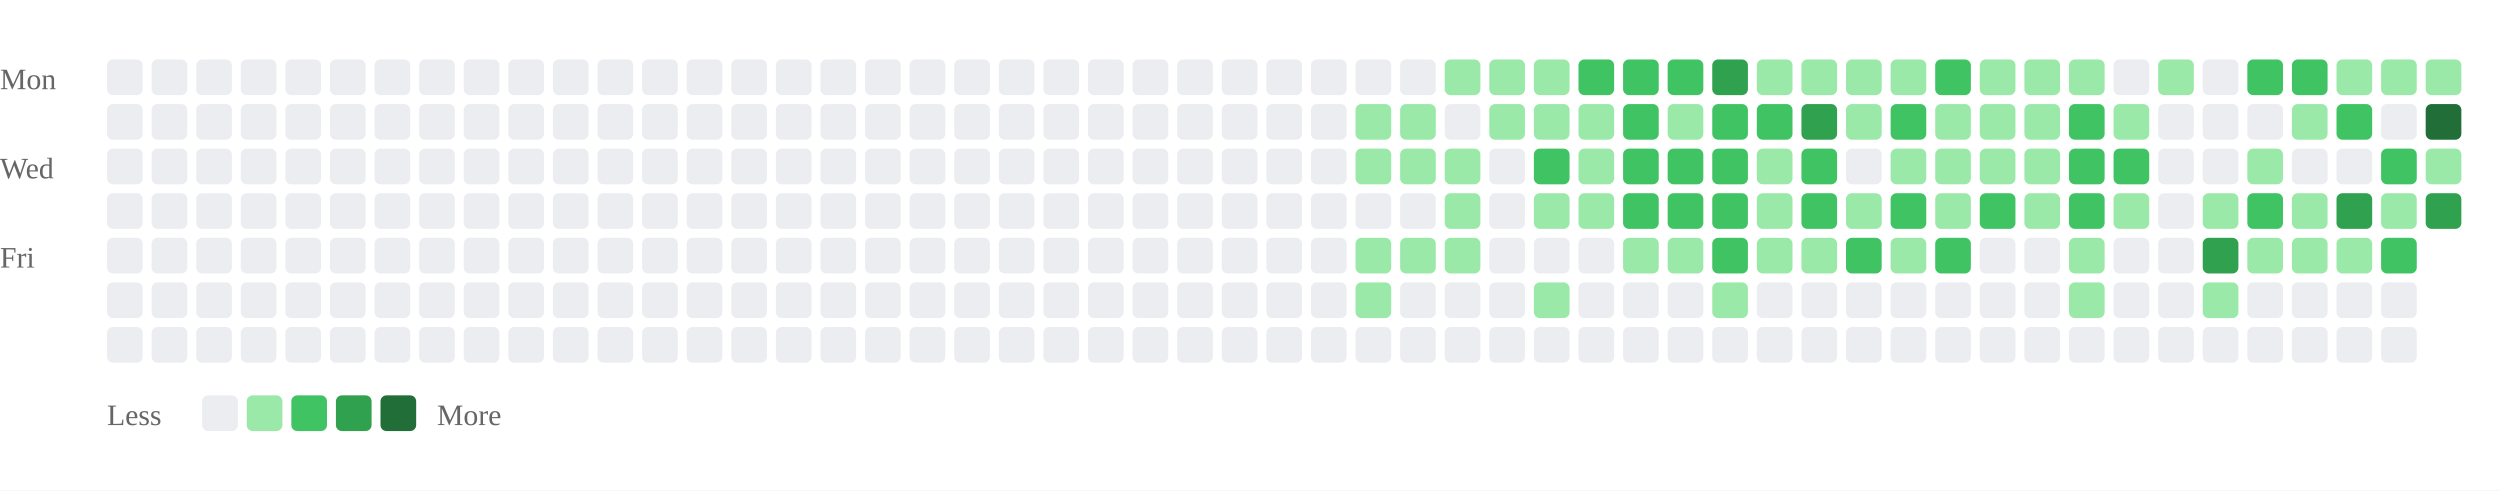
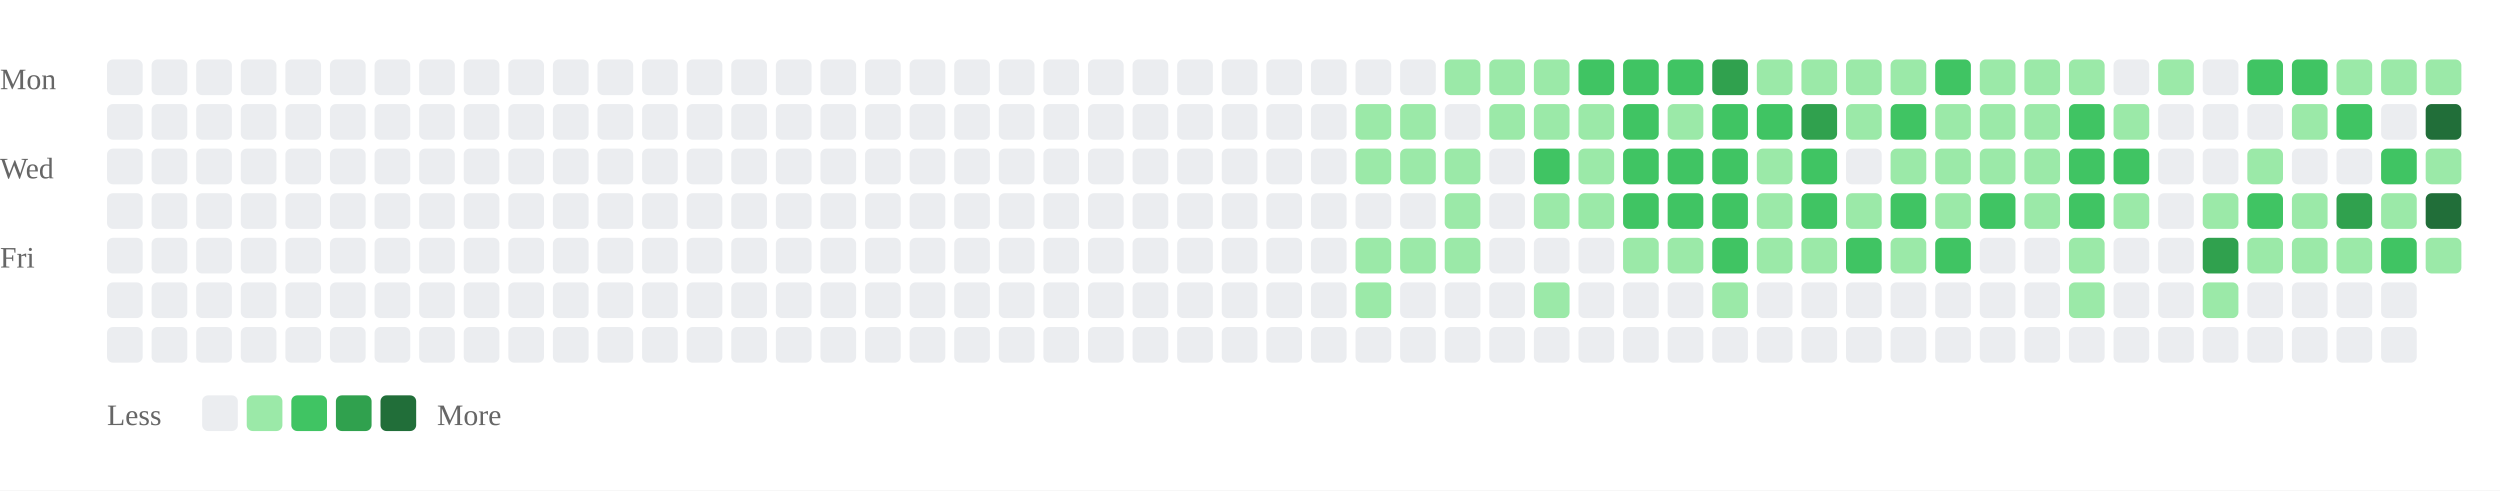
<svg xmlns="http://www.w3.org/2000/svg" width="841" height="165" role="img" aria-label="GitLab contribution heatmap for jianjiale">
  <rect width="100%" height="100%" fill="#ffffff" />
  <text x="0" y="30" font-size="10" fill="#666">Mon</text>
  <text x="0" y="45" font-size="10" fill="#666" />
  <text x="0" y="60" font-size="10" fill="#666">Wed</text>
  <text x="0" y="75" font-size="10" fill="#666" />
  <text x="0" y="90" font-size="10" fill="#666">Fri</text>
  <text x="0" y="105" font-size="10" fill="#666" />
  <text x="0" y="120" font-size="10" fill="#666" />
  <rect x="36" y="20" width="12" height="12" rx="2" fill="#ebedf0" data-date="2025-11-10" data-count="0" />
  <rect x="36" y="35" width="12" height="12" rx="2" fill="#ebedf0" data-date="2025-11-11" data-count="0" />
  <rect x="36" y="50" width="12" height="12" rx="2" fill="#ebedf0" data-date="2025-11-12" data-count="0" />
  <rect x="36" y="65" width="12" height="12" rx="2" fill="#ebedf0" data-date="2025-11-13" data-count="0" />
  <rect x="36" y="80" width="12" height="12" rx="2" fill="#ebedf0" data-date="2025-11-14" data-count="0" />
  <rect x="36" y="95" width="12" height="12" rx="2" fill="#ebedf0" data-date="2025-11-15" data-count="0" />
  <rect x="36" y="110" width="12" height="12" rx="2" fill="#ebedf0" data-date="2025-11-16" data-count="0" />
  <rect x="51" y="20" width="12" height="12" rx="2" fill="#ebedf0" data-date="2025-11-17" data-count="0" />
  <rect x="51" y="35" width="12" height="12" rx="2" fill="#ebedf0" data-date="2025-11-18" data-count="0" />
  <rect x="51" y="50" width="12" height="12" rx="2" fill="#ebedf0" data-date="2025-11-19" data-count="0" />
  <rect x="51" y="65" width="12" height="12" rx="2" fill="#ebedf0" data-date="2025-11-20" data-count="0" />
  <rect x="51" y="80" width="12" height="12" rx="2" fill="#ebedf0" data-date="2025-11-21" data-count="0" />
  <rect x="51" y="95" width="12" height="12" rx="2" fill="#ebedf0" data-date="2025-11-22" data-count="0" />
  <rect x="51" y="110" width="12" height="12" rx="2" fill="#ebedf0" data-date="2025-11-23" data-count="0" />
  <rect x="66" y="20" width="12" height="12" rx="2" fill="#ebedf0" data-date="2025-11-24" data-count="0" />
  <rect x="66" y="35" width="12" height="12" rx="2" fill="#ebedf0" data-date="2025-11-25" data-count="0" />
  <rect x="66" y="50" width="12" height="12" rx="2" fill="#ebedf0" data-date="2025-11-26" data-count="0" />
  <rect x="66" y="65" width="12" height="12" rx="2" fill="#ebedf0" data-date="2025-11-27" data-count="0" />
  <rect x="66" y="80" width="12" height="12" rx="2" fill="#ebedf0" data-date="2025-11-28" data-count="0" />
  <rect x="66" y="95" width="12" height="12" rx="2" fill="#ebedf0" data-date="2025-11-29" data-count="0" />
  <rect x="66" y="110" width="12" height="12" rx="2" fill="#ebedf0" data-date="2025-11-30" data-count="0" />
  <rect x="81" y="20" width="12" height="12" rx="2" fill="#ebedf0" data-date="2025-12-01" data-count="0" />
  <rect x="81" y="35" width="12" height="12" rx="2" fill="#ebedf0" data-date="2025-12-02" data-count="0" />
  <rect x="81" y="50" width="12" height="12" rx="2" fill="#ebedf0" data-date="2025-12-03" data-count="0" />
  <rect x="81" y="65" width="12" height="12" rx="2" fill="#ebedf0" data-date="2025-12-04" data-count="0" />
  <rect x="81" y="80" width="12" height="12" rx="2" fill="#ebedf0" data-date="2025-12-05" data-count="0" />
  <rect x="81" y="95" width="12" height="12" rx="2" fill="#ebedf0" data-date="2025-12-06" data-count="0" />
  <rect x="81" y="110" width="12" height="12" rx="2" fill="#ebedf0" data-date="2025-12-07" data-count="0" />
  <rect x="96" y="20" width="12" height="12" rx="2" fill="#ebedf0" data-date="2025-12-08" data-count="0" />
  <rect x="96" y="35" width="12" height="12" rx="2" fill="#ebedf0" data-date="2025-12-09" data-count="0" />
  <rect x="96" y="50" width="12" height="12" rx="2" fill="#ebedf0" data-date="2025-12-10" data-count="0" />
  <rect x="96" y="65" width="12" height="12" rx="2" fill="#ebedf0" data-date="2025-12-11" data-count="0" />
  <rect x="96" y="80" width="12" height="12" rx="2" fill="#ebedf0" data-date="2025-12-12" data-count="0" />
  <rect x="96" y="95" width="12" height="12" rx="2" fill="#ebedf0" data-date="2025-12-13" data-count="0" />
  <rect x="96" y="110" width="12" height="12" rx="2" fill="#ebedf0" data-date="2025-12-14" data-count="0" />
  <rect x="111" y="20" width="12" height="12" rx="2" fill="#ebedf0" data-date="2025-12-15" data-count="0" />
  <rect x="111" y="35" width="12" height="12" rx="2" fill="#ebedf0" data-date="2025-12-16" data-count="0" />
  <rect x="111" y="50" width="12" height="12" rx="2" fill="#ebedf0" data-date="2025-12-17" data-count="0" />
  <rect x="111" y="65" width="12" height="12" rx="2" fill="#ebedf0" data-date="2025-12-18" data-count="0" />
  <rect x="111" y="80" width="12" height="12" rx="2" fill="#ebedf0" data-date="2025-12-19" data-count="0" />
  <rect x="111" y="95" width="12" height="12" rx="2" fill="#ebedf0" data-date="2025-12-20" data-count="0" />
  <rect x="111" y="110" width="12" height="12" rx="2" fill="#ebedf0" data-date="2025-12-21" data-count="0" />
  <rect x="126" y="20" width="12" height="12" rx="2" fill="#ebedf0" data-date="2025-12-22" data-count="0" />
  <rect x="126" y="35" width="12" height="12" rx="2" fill="#ebedf0" data-date="2025-12-23" data-count="0" />
  <rect x="126" y="50" width="12" height="12" rx="2" fill="#ebedf0" data-date="2025-12-24" data-count="0" />
  <rect x="126" y="65" width="12" height="12" rx="2" fill="#ebedf0" data-date="2025-12-25" data-count="0" />
  <rect x="126" y="80" width="12" height="12" rx="2" fill="#ebedf0" data-date="2025-12-26" data-count="0" />
  <rect x="126" y="95" width="12" height="12" rx="2" fill="#ebedf0" data-date="2025-12-27" data-count="0" />
  <rect x="126" y="110" width="12" height="12" rx="2" fill="#ebedf0" data-date="2025-12-28" data-count="0" />
  <rect x="141" y="20" width="12" height="12" rx="2" fill="#ebedf0" data-date="2025-12-29" data-count="0" />
  <rect x="141" y="35" width="12" height="12" rx="2" fill="#ebedf0" data-date="2025-12-30" data-count="0" />
  <rect x="141" y="50" width="12" height="12" rx="2" fill="#ebedf0" data-date="2025-12-31" data-count="0" />
  <rect x="141" y="65" width="12" height="12" rx="2" fill="#ebedf0" data-date="2026-01-01" data-count="0" />
  <rect x="141" y="80" width="12" height="12" rx="2" fill="#ebedf0" data-date="2026-01-02" data-count="0" />
  <rect x="141" y="95" width="12" height="12" rx="2" fill="#ebedf0" data-date="2026-01-03" data-count="0" />
  <rect x="141" y="110" width="12" height="12" rx="2" fill="#ebedf0" data-date="2026-01-04" data-count="0" />
  <rect x="156" y="20" width="12" height="12" rx="2" fill="#ebedf0" data-date="2026-01-05" data-count="0" />
  <rect x="156" y="35" width="12" height="12" rx="2" fill="#ebedf0" data-date="2026-01-06" data-count="0" />
  <rect x="156" y="50" width="12" height="12" rx="2" fill="#ebedf0" data-date="2026-01-07" data-count="0" />
  <rect x="156" y="65" width="12" height="12" rx="2" fill="#ebedf0" data-date="2026-01-08" data-count="0" />
  <rect x="156" y="80" width="12" height="12" rx="2" fill="#ebedf0" data-date="2026-01-09" data-count="0" />
  <rect x="156" y="95" width="12" height="12" rx="2" fill="#ebedf0" data-date="2026-01-10" data-count="0" />
  <rect x="156" y="110" width="12" height="12" rx="2" fill="#ebedf0" data-date="2026-01-11" data-count="0" />
  <rect x="171" y="20" width="12" height="12" rx="2" fill="#ebedf0" data-date="2026-01-12" data-count="0" />
  <rect x="171" y="35" width="12" height="12" rx="2" fill="#ebedf0" data-date="2026-01-13" data-count="0" />
  <rect x="171" y="50" width="12" height="12" rx="2" fill="#ebedf0" data-date="2026-01-14" data-count="0" />
  <rect x="171" y="65" width="12" height="12" rx="2" fill="#ebedf0" data-date="2026-01-15" data-count="0" />
  <rect x="171" y="80" width="12" height="12" rx="2" fill="#ebedf0" data-date="2026-01-16" data-count="0" />
  <rect x="171" y="95" width="12" height="12" rx="2" fill="#ebedf0" data-date="2026-01-17" data-count="0" />
  <rect x="171" y="110" width="12" height="12" rx="2" fill="#ebedf0" data-date="2026-01-18" data-count="0" />
  <rect x="186" y="20" width="12" height="12" rx="2" fill="#ebedf0" data-date="2026-01-19" data-count="0" />
  <rect x="186" y="35" width="12" height="12" rx="2" fill="#ebedf0" data-date="2026-01-20" data-count="0" />
  <rect x="186" y="50" width="12" height="12" rx="2" fill="#ebedf0" data-date="2026-01-21" data-count="0" />
  <rect x="186" y="65" width="12" height="12" rx="2" fill="#ebedf0" data-date="2026-01-22" data-count="0" />
  <rect x="186" y="80" width="12" height="12" rx="2" fill="#ebedf0" data-date="2026-01-23" data-count="0" />
  <rect x="186" y="95" width="12" height="12" rx="2" fill="#ebedf0" data-date="2026-01-24" data-count="0" />
  <rect x="186" y="110" width="12" height="12" rx="2" fill="#ebedf0" data-date="2026-01-25" data-count="0" />
  <rect x="201" y="20" width="12" height="12" rx="2" fill="#ebedf0" data-date="2026-01-26" data-count="0" />
  <rect x="201" y="35" width="12" height="12" rx="2" fill="#ebedf0" data-date="2026-01-27" data-count="0" />
  <rect x="201" y="50" width="12" height="12" rx="2" fill="#ebedf0" data-date="2026-01-28" data-count="0" />
  <rect x="201" y="65" width="12" height="12" rx="2" fill="#ebedf0" data-date="2026-01-29" data-count="0" />
  <rect x="201" y="80" width="12" height="12" rx="2" fill="#ebedf0" data-date="2026-01-30" data-count="0" />
  <rect x="201" y="95" width="12" height="12" rx="2" fill="#ebedf0" data-date="2026-01-31" data-count="0" />
  <rect x="201" y="110" width="12" height="12" rx="2" fill="#ebedf0" data-date="2026-02-01" data-count="0" />
  <rect x="216" y="20" width="12" height="12" rx="2" fill="#ebedf0" data-date="2026-02-02" data-count="0" />
  <rect x="216" y="35" width="12" height="12" rx="2" fill="#ebedf0" data-date="2026-02-03" data-count="0" />
  <rect x="216" y="50" width="12" height="12" rx="2" fill="#ebedf0" data-date="2026-02-04" data-count="0" />
  <rect x="216" y="65" width="12" height="12" rx="2" fill="#ebedf0" data-date="2026-02-05" data-count="0" />
  <rect x="216" y="80" width="12" height="12" rx="2" fill="#ebedf0" data-date="2026-02-06" data-count="0" />
  <rect x="216" y="95" width="12" height="12" rx="2" fill="#ebedf0" data-date="2026-02-07" data-count="0" />
  <rect x="216" y="110" width="12" height="12" rx="2" fill="#ebedf0" data-date="2026-02-08" data-count="0" />
  <rect x="231" y="20" width="12" height="12" rx="2" fill="#ebedf0" data-date="2026-02-09" data-count="0" />
  <rect x="231" y="35" width="12" height="12" rx="2" fill="#ebedf0" data-date="2026-02-10" data-count="0" />
  <rect x="231" y="50" width="12" height="12" rx="2" fill="#ebedf0" data-date="2026-02-11" data-count="0" />
  <rect x="231" y="65" width="12" height="12" rx="2" fill="#ebedf0" data-date="2026-02-12" data-count="0" />
  <rect x="231" y="80" width="12" height="12" rx="2" fill="#ebedf0" data-date="2026-02-13" data-count="0" />
  <rect x="231" y="95" width="12" height="12" rx="2" fill="#ebedf0" data-date="2026-02-14" data-count="0" />
  <rect x="231" y="110" width="12" height="12" rx="2" fill="#ebedf0" data-date="2026-02-15" data-count="0" />
  <rect x="246" y="20" width="12" height="12" rx="2" fill="#ebedf0" data-date="2026-02-16" data-count="0" />
  <rect x="246" y="35" width="12" height="12" rx="2" fill="#ebedf0" data-date="2026-02-17" data-count="0" />
  <rect x="246" y="50" width="12" height="12" rx="2" fill="#ebedf0" data-date="2026-02-18" data-count="0" />
  <rect x="246" y="65" width="12" height="12" rx="2" fill="#ebedf0" data-date="2026-02-19" data-count="0" />
  <rect x="246" y="80" width="12" height="12" rx="2" fill="#ebedf0" data-date="2026-02-20" data-count="0" />
  <rect x="246" y="95" width="12" height="12" rx="2" fill="#ebedf0" data-date="2026-02-21" data-count="0" />
  <rect x="246" y="110" width="12" height="12" rx="2" fill="#ebedf0" data-date="2026-02-22" data-count="0" />
  <rect x="261" y="20" width="12" height="12" rx="2" fill="#ebedf0" data-date="2026-02-23" data-count="0" />
  <rect x="261" y="35" width="12" height="12" rx="2" fill="#ebedf0" data-date="2026-02-24" data-count="0" />
  <rect x="261" y="50" width="12" height="12" rx="2" fill="#ebedf0" data-date="2026-02-25" data-count="0" />
  <rect x="261" y="65" width="12" height="12" rx="2" fill="#ebedf0" data-date="2026-02-26" data-count="0" />
  <rect x="261" y="80" width="12" height="12" rx="2" fill="#ebedf0" data-date="2026-02-27" data-count="0" />
  <rect x="261" y="95" width="12" height="12" rx="2" fill="#ebedf0" data-date="2026-02-28" data-count="0" />
  <rect x="261" y="110" width="12" height="12" rx="2" fill="#ebedf0" data-date="2026-03-01" data-count="0" />
  <rect x="276" y="20" width="12" height="12" rx="2" fill="#ebedf0" data-date="2026-03-02" data-count="0" />
  <rect x="276" y="35" width="12" height="12" rx="2" fill="#ebedf0" data-date="2026-03-03" data-count="0" />
  <rect x="276" y="50" width="12" height="12" rx="2" fill="#ebedf0" data-date="2026-03-04" data-count="0" />
  <rect x="276" y="65" width="12" height="12" rx="2" fill="#ebedf0" data-date="2026-03-05" data-count="0" />
  <rect x="276" y="80" width="12" height="12" rx="2" fill="#ebedf0" data-date="2026-03-06" data-count="0" />
  <rect x="276" y="95" width="12" height="12" rx="2" fill="#ebedf0" data-date="2026-03-07" data-count="0" />
  <rect x="276" y="110" width="12" height="12" rx="2" fill="#ebedf0" data-date="2026-03-08" data-count="0" />
  <rect x="291" y="20" width="12" height="12" rx="2" fill="#ebedf0" data-date="2026-03-09" data-count="0" />
  <rect x="291" y="35" width="12" height="12" rx="2" fill="#ebedf0" data-date="2026-03-10" data-count="0" />
  <rect x="291" y="50" width="12" height="12" rx="2" fill="#ebedf0" data-date="2026-03-11" data-count="0" />
  <rect x="291" y="65" width="12" height="12" rx="2" fill="#ebedf0" data-date="2026-03-12" data-count="0" />
  <rect x="291" y="80" width="12" height="12" rx="2" fill="#ebedf0" data-date="2026-03-13" data-count="0" />
  <rect x="291" y="95" width="12" height="12" rx="2" fill="#ebedf0" data-date="2026-03-14" data-count="0" />
  <rect x="291" y="110" width="12" height="12" rx="2" fill="#ebedf0" data-date="2026-03-15" data-count="0" />
  <rect x="306" y="20" width="12" height="12" rx="2" fill="#ebedf0" data-date="2026-03-16" data-count="0" />
  <rect x="306" y="35" width="12" height="12" rx="2" fill="#ebedf0" data-date="2026-03-17" data-count="0" />
  <rect x="306" y="50" width="12" height="12" rx="2" fill="#ebedf0" data-date="2026-03-18" data-count="0" />
  <rect x="306" y="65" width="12" height="12" rx="2" fill="#ebedf0" data-date="2026-03-19" data-count="0" />
  <rect x="306" y="80" width="12" height="12" rx="2" fill="#ebedf0" data-date="2026-03-20" data-count="0" />
  <rect x="306" y="95" width="12" height="12" rx="2" fill="#ebedf0" data-date="2026-03-21" data-count="0" />
  <rect x="306" y="110" width="12" height="12" rx="2" fill="#ebedf0" data-date="2026-03-22" data-count="0" />
  <rect x="321" y="20" width="12" height="12" rx="2" fill="#ebedf0" data-date="2026-03-23" data-count="0" />
  <rect x="321" y="35" width="12" height="12" rx="2" fill="#ebedf0" data-date="2026-03-24" data-count="0" />
  <rect x="321" y="50" width="12" height="12" rx="2" fill="#ebedf0" data-date="2026-03-25" data-count="0" />
  <rect x="321" y="65" width="12" height="12" rx="2" fill="#ebedf0" data-date="2026-03-26" data-count="0" />
  <rect x="321" y="80" width="12" height="12" rx="2" fill="#ebedf0" data-date="2026-03-27" data-count="0" />
  <rect x="321" y="95" width="12" height="12" rx="2" fill="#ebedf0" data-date="2026-03-28" data-count="0" />
  <rect x="321" y="110" width="12" height="12" rx="2" fill="#ebedf0" data-date="2026-03-29" data-count="0" />
  <rect x="336" y="20" width="12" height="12" rx="2" fill="#ebedf0" data-date="2026-03-30" data-count="0" />
  <rect x="336" y="35" width="12" height="12" rx="2" fill="#ebedf0" data-date="2026-03-31" data-count="0" />
  <rect x="336" y="50" width="12" height="12" rx="2" fill="#ebedf0" data-date="2026-04-01" data-count="0" />
  <rect x="336" y="65" width="12" height="12" rx="2" fill="#ebedf0" data-date="2026-04-02" data-count="0" />
  <rect x="336" y="80" width="12" height="12" rx="2" fill="#ebedf0" data-date="2026-04-03" data-count="0" />
  <rect x="336" y="95" width="12" height="12" rx="2" fill="#ebedf0" data-date="2026-04-04" data-count="0" />
  <rect x="336" y="110" width="12" height="12" rx="2" fill="#ebedf0" data-date="2026-04-05" data-count="0" />
  <rect x="351" y="20" width="12" height="12" rx="2" fill="#ebedf0" data-date="2026-04-06" data-count="0" />
  <rect x="351" y="35" width="12" height="12" rx="2" fill="#ebedf0" data-date="2026-04-07" data-count="0" />
  <rect x="351" y="50" width="12" height="12" rx="2" fill="#ebedf0" data-date="2026-04-08" data-count="0" />
  <rect x="351" y="65" width="12" height="12" rx="2" fill="#ebedf0" data-date="2026-04-09" data-count="0" />
  <rect x="351" y="80" width="12" height="12" rx="2" fill="#ebedf0" data-date="2026-04-10" data-count="0" />
  <rect x="351" y="95" width="12" height="12" rx="2" fill="#ebedf0" data-date="2026-04-11" data-count="0" />
  <rect x="351" y="110" width="12" height="12" rx="2" fill="#ebedf0" data-date="2026-04-12" data-count="0" />
  <rect x="366" y="20" width="12" height="12" rx="2" fill="#ebedf0" data-date="2026-04-13" data-count="0" />
  <rect x="366" y="35" width="12" height="12" rx="2" fill="#ebedf0" data-date="2026-04-14" data-count="0" />
  <rect x="366" y="50" width="12" height="12" rx="2" fill="#ebedf0" data-date="2026-04-15" data-count="0" />
  <rect x="366" y="65" width="12" height="12" rx="2" fill="#ebedf0" data-date="2026-04-16" data-count="0" />
  <rect x="366" y="80" width="12" height="12" rx="2" fill="#ebedf0" data-date="2026-04-17" data-count="0" />
  <rect x="366" y="95" width="12" height="12" rx="2" fill="#ebedf0" data-date="2026-04-18" data-count="0" />
  <rect x="366" y="110" width="12" height="12" rx="2" fill="#ebedf0" data-date="2026-04-19" data-count="0" />
  <rect x="381" y="20" width="12" height="12" rx="2" fill="#ebedf0" data-date="2026-04-20" data-count="0" />
  <rect x="381" y="35" width="12" height="12" rx="2" fill="#ebedf0" data-date="2026-04-21" data-count="0" />
  <rect x="381" y="50" width="12" height="12" rx="2" fill="#ebedf0" data-date="2026-04-22" data-count="0" />
  <rect x="381" y="65" width="12" height="12" rx="2" fill="#ebedf0" data-date="2026-04-23" data-count="0" />
  <rect x="381" y="80" width="12" height="12" rx="2" fill="#ebedf0" data-date="2026-04-24" data-count="0" />
  <rect x="381" y="95" width="12" height="12" rx="2" fill="#ebedf0" data-date="2026-04-25" data-count="0" />
  <rect x="381" y="110" width="12" height="12" rx="2" fill="#ebedf0" data-date="2026-04-26" data-count="0" />
  <rect x="396" y="20" width="12" height="12" rx="2" fill="#ebedf0" data-date="2026-04-27" data-count="0" />
  <rect x="396" y="35" width="12" height="12" rx="2" fill="#ebedf0" data-date="2026-04-28" data-count="0" />
  <rect x="396" y="50" width="12" height="12" rx="2" fill="#ebedf0" data-date="2026-04-29" data-count="0" />
  <rect x="396" y="65" width="12" height="12" rx="2" fill="#ebedf0" data-date="2026-04-30" data-count="0" />
  <rect x="396" y="80" width="12" height="12" rx="2" fill="#ebedf0" data-date="2026-05-01" data-count="0" />
  <rect x="396" y="95" width="12" height="12" rx="2" fill="#ebedf0" data-date="2026-05-02" data-count="0" />
  <rect x="396" y="110" width="12" height="12" rx="2" fill="#ebedf0" data-date="2026-05-03" data-count="0" />
  <rect x="411" y="20" width="12" height="12" rx="2" fill="#ebedf0" data-date="2026-05-04" data-count="0" />
  <rect x="411" y="35" width="12" height="12" rx="2" fill="#ebedf0" data-date="2026-05-05" data-count="0" />
  <rect x="411" y="50" width="12" height="12" rx="2" fill="#ebedf0" data-date="2026-05-06" data-count="0" />
  <rect x="411" y="65" width="12" height="12" rx="2" fill="#ebedf0" data-date="2026-05-07" data-count="0" />
  <rect x="411" y="80" width="12" height="12" rx="2" fill="#ebedf0" data-date="2026-05-08" data-count="0" />
  <rect x="411" y="95" width="12" height="12" rx="2" fill="#ebedf0" data-date="2026-05-09" data-count="0" />
  <rect x="411" y="110" width="12" height="12" rx="2" fill="#ebedf0" data-date="2026-05-10" data-count="0" />
  <rect x="426" y="20" width="12" height="12" rx="2" fill="#ebedf0" data-date="2026-05-11" data-count="0" />
  <rect x="426" y="35" width="12" height="12" rx="2" fill="#ebedf0" data-date="2026-05-12" data-count="0" />
  <rect x="426" y="50" width="12" height="12" rx="2" fill="#ebedf0" data-date="2026-05-13" data-count="0" />
  <rect x="426" y="65" width="12" height="12" rx="2" fill="#ebedf0" data-date="2026-05-14" data-count="0" />
  <rect x="426" y="80" width="12" height="12" rx="2" fill="#ebedf0" data-date="2026-05-15" data-count="0" />
  <rect x="426" y="95" width="12" height="12" rx="2" fill="#ebedf0" data-date="2026-05-16" data-count="0" />
  <rect x="426" y="110" width="12" height="12" rx="2" fill="#ebedf0" data-date="2026-05-17" data-count="0" />
  <rect x="441" y="20" width="12" height="12" rx="2" fill="#ebedf0" data-date="2026-05-18" data-count="0" />
  <rect x="441" y="35" width="12" height="12" rx="2" fill="#ebedf0" data-date="2026-05-19" data-count="0" />
  <rect x="441" y="50" width="12" height="12" rx="2" fill="#ebedf0" data-date="2026-05-20" data-count="0" />
  <rect x="441" y="65" width="12" height="12" rx="2" fill="#ebedf0" data-date="2026-05-21" data-count="0" />
  <rect x="441" y="80" width="12" height="12" rx="2" fill="#ebedf0" data-date="2026-05-22" data-count="0" />
  <rect x="441" y="95" width="12" height="12" rx="2" fill="#ebedf0" data-date="2026-05-23" data-count="0" />
  <rect x="441" y="110" width="12" height="12" rx="2" fill="#ebedf0" data-date="2026-05-24" data-count="0" />
  <rect x="456" y="20" width="12" height="12" rx="2" fill="#ebedf0" data-date="2026-05-25" data-count="0" />
  <rect x="456" y="35" width="12" height="12" rx="2" fill="#9be9a8" data-date="2026-05-26" data-count="1" />
  <rect x="456" y="50" width="12" height="12" rx="2" fill="#9be9a8" data-date="2026-05-27" data-count="1" />
  <rect x="456" y="65" width="12" height="12" rx="2" fill="#ebedf0" data-date="2026-05-28" data-count="0" />
  <rect x="456" y="80" width="12" height="12" rx="2" fill="#9be9a8" data-date="2026-05-29" data-count="7" />
  <rect x="456" y="95" width="12" height="12" rx="2" fill="#9be9a8" data-date="2026-05-30" data-count="2" />
  <rect x="456" y="110" width="12" height="12" rx="2" fill="#ebedf0" data-date="2026-05-31" data-count="0" />
  <rect x="471" y="20" width="12" height="12" rx="2" fill="#ebedf0" data-date="2026-06-01" data-count="0" />
  <rect x="471" y="35" width="12" height="12" rx="2" fill="#9be9a8" data-date="2026-06-02" data-count="2" />
  <rect x="471" y="50" width="12" height="12" rx="2" fill="#9be9a8" data-date="2026-06-03" data-count="4" />
  <rect x="471" y="65" width="12" height="12" rx="2" fill="#ebedf0" data-date="2026-06-04" data-count="0" />
  <rect x="471" y="80" width="12" height="12" rx="2" fill="#9be9a8" data-date="2026-06-05" data-count="1" />
  <rect x="471" y="95" width="12" height="12" rx="2" fill="#ebedf0" data-date="2026-06-06" data-count="0" />
  <rect x="471" y="110" width="12" height="12" rx="2" fill="#ebedf0" data-date="2026-06-07" data-count="0" />
  <rect x="486" y="20" width="12" height="12" rx="2" fill="#9be9a8" data-date="2026-06-08" data-count="3" />
  <rect x="486" y="35" width="12" height="12" rx="2" fill="#ebedf0" data-date="2026-06-09" data-count="0" />
  <rect x="486" y="50" width="12" height="12" rx="2" fill="#9be9a8" data-date="2026-06-10" data-count="3" />
  <rect x="486" y="65" width="12" height="12" rx="2" fill="#9be9a8" data-date="2026-06-11" data-count="1" />
  <rect x="486" y="80" width="12" height="12" rx="2" fill="#9be9a8" data-date="2026-06-12" data-count="4" />
  <rect x="486" y="95" width="12" height="12" rx="2" fill="#ebedf0" data-date="2026-06-13" data-count="0" />
  <rect x="486" y="110" width="12" height="12" rx="2" fill="#ebedf0" data-date="2026-06-14" data-count="0" />
  <rect x="501" y="20" width="12" height="12" rx="2" fill="#9be9a8" data-date="2026-06-15" data-count="4" />
  <rect x="501" y="35" width="12" height="12" rx="2" fill="#9be9a8" data-date="2026-06-16" data-count="4" />
  <rect x="501" y="50" width="12" height="12" rx="2" fill="#ebedf0" data-date="2026-06-17" data-count="0" />
  <rect x="501" y="65" width="12" height="12" rx="2" fill="#ebedf0" data-date="2026-06-18" data-count="0" />
  <rect x="501" y="80" width="12" height="12" rx="2" fill="#ebedf0" data-date="2026-06-19" data-count="0" />
  <rect x="501" y="95" width="12" height="12" rx="2" fill="#ebedf0" data-date="2026-06-20" data-count="0" />
  <rect x="501" y="110" width="12" height="12" rx="2" fill="#ebedf0" data-date="2026-06-21" data-count="0" />
  <rect x="516" y="20" width="12" height="12" rx="2" fill="#9be9a8" data-date="2026-06-22" data-count="11" />
  <rect x="516" y="35" width="12" height="12" rx="2" fill="#9be9a8" data-date="2026-06-23" data-count="4" />
  <rect x="516" y="50" width="12" height="12" rx="2" fill="#40c463" data-date="2026-06-24" data-count="19" />
  <rect x="516" y="65" width="12" height="12" rx="2" fill="#9be9a8" data-date="2026-06-25" data-count="10" />
  <rect x="516" y="80" width="12" height="12" rx="2" fill="#ebedf0" data-date="2026-06-26" data-count="0" />
  <rect x="516" y="95" width="12" height="12" rx="2" fill="#9be9a8" data-date="2026-06-27" data-count="3" />
  <rect x="516" y="110" width="12" height="12" rx="2" fill="#ebedf0" data-date="2026-06-28" data-count="0" />
  <rect x="531" y="20" width="12" height="12" rx="2" fill="#40c463" data-date="2026-06-29" data-count="12" />
  <rect x="531" y="35" width="12" height="12" rx="2" fill="#9be9a8" data-date="2026-06-30" data-count="3" />
  <rect x="531" y="50" width="12" height="12" rx="2" fill="#9be9a8" data-date="2026-07-01" data-count="4" />
  <rect x="531" y="65" width="12" height="12" rx="2" fill="#9be9a8" data-date="2026-07-02" data-count="4" />
  <rect x="531" y="80" width="12" height="12" rx="2" fill="#ebedf0" data-date="2026-07-03" data-count="0" />
  <rect x="531" y="95" width="12" height="12" rx="2" fill="#ebedf0" data-date="2026-07-04" data-count="0" />
  <rect x="531" y="110" width="12" height="12" rx="2" fill="#ebedf0" data-date="2026-07-05" data-count="0" />
  <rect x="546" y="20" width="12" height="12" rx="2" fill="#40c463" data-date="2026-07-06" data-count="15" />
  <rect x="546" y="35" width="12" height="12" rx="2" fill="#40c463" data-date="2026-07-07" data-count="16" />
  <rect x="546" y="50" width="12" height="12" rx="2" fill="#40c463" data-date="2026-07-08" data-count="15" />
  <rect x="546" y="65" width="12" height="12" rx="2" fill="#40c463" data-date="2026-07-09" data-count="17" />
  <rect x="546" y="80" width="12" height="12" rx="2" fill="#9be9a8" data-date="2026-07-10" data-count="9" />
  <rect x="546" y="95" width="12" height="12" rx="2" fill="#ebedf0" data-date="2026-07-11" data-count="0" />
  <rect x="546" y="110" width="12" height="12" rx="2" fill="#ebedf0" data-date="2026-07-12" data-count="0" />
  <rect x="561" y="20" width="12" height="12" rx="2" fill="#40c463" data-date="2026-07-13" data-count="19" />
  <rect x="561" y="35" width="12" height="12" rx="2" fill="#9be9a8" data-date="2026-07-14" data-count="10" />
  <rect x="561" y="50" width="12" height="12" rx="2" fill="#40c463" data-date="2026-07-15" data-count="20" />
  <rect x="561" y="65" width="12" height="12" rx="2" fill="#40c463" data-date="2026-07-16" data-count="12" />
  <rect x="561" y="80" width="12" height="12" rx="2" fill="#9be9a8" data-date="2026-07-17" data-count="6" />
  <rect x="561" y="95" width="12" height="12" rx="2" fill="#ebedf0" data-date="2026-07-18" data-count="0" />
  <rect x="561" y="110" width="12" height="12" rx="2" fill="#ebedf0" data-date="2026-07-19" data-count="0" />
  <rect x="576" y="20" width="12" height="12" rx="2" fill="#30a14e" data-date="2026-07-20" data-count="31" />
  <rect x="576" y="35" width="12" height="12" rx="2" fill="#40c463" data-date="2026-07-21" data-count="12" />
  <rect x="576" y="50" width="12" height="12" rx="2" fill="#40c463" data-date="2026-07-22" data-count="16" />
  <rect x="576" y="65" width="12" height="12" rx="2" fill="#40c463" data-date="2026-07-23" data-count="14" />
  <rect x="576" y="80" width="12" height="12" rx="2" fill="#40c463" data-date="2026-07-24" data-count="14" />
  <rect x="576" y="95" width="12" height="12" rx="2" fill="#9be9a8" data-date="2026-07-25" data-count="11" />
  <rect x="576" y="110" width="12" height="12" rx="2" fill="#ebedf0" data-date="2026-07-26" data-count="0" />
  <rect x="591" y="20" width="12" height="12" rx="2" fill="#9be9a8" data-date="2026-07-27" data-count="1" />
  <rect x="591" y="35" width="12" height="12" rx="2" fill="#40c463" data-date="2026-07-28" data-count="21" />
  <rect x="591" y="50" width="12" height="12" rx="2" fill="#9be9a8" data-date="2026-07-29" data-count="8" />
  <rect x="591" y="65" width="12" height="12" rx="2" fill="#9be9a8" data-date="2026-07-30" data-count="1" />
  <rect x="591" y="80" width="12" height="12" rx="2" fill="#9be9a8" data-date="2026-07-31" data-count="3" />
  <rect x="591" y="95" width="12" height="12" rx="2" fill="#ebedf0" data-date="2026-08-01" data-count="0" />
  <rect x="591" y="110" width="12" height="12" rx="2" fill="#ebedf0" data-date="2026-08-02" data-count="0" />
  <rect x="606" y="20" width="12" height="12" rx="2" fill="#9be9a8" data-date="2026-08-03" data-count="5" />
  <rect x="606" y="35" width="12" height="12" rx="2" fill="#30a14e" data-date="2026-08-04" data-count="25" />
  <rect x="606" y="50" width="12" height="12" rx="2" fill="#40c463" data-date="2026-08-05" data-count="14" />
  <rect x="606" y="65" width="12" height="12" rx="2" fill="#40c463" data-date="2026-08-06" data-count="16" />
  <rect x="606" y="80" width="12" height="12" rx="2" fill="#9be9a8" data-date="2026-08-07" data-count="3" />
  <rect x="606" y="95" width="12" height="12" rx="2" fill="#ebedf0" data-date="2026-08-08" data-count="0" />
  <rect x="606" y="110" width="12" height="12" rx="2" fill="#ebedf0" data-date="2026-08-09" data-count="0" />
  <rect x="621" y="20" width="12" height="12" rx="2" fill="#9be9a8" data-date="2026-08-10" data-count="7" />
  <rect x="621" y="35" width="12" height="12" rx="2" fill="#9be9a8" data-date="2026-08-11" data-count="2" />
  <rect x="621" y="50" width="12" height="12" rx="2" fill="#ebedf0" data-date="2026-08-12" data-count="0" />
  <rect x="621" y="65" width="12" height="12" rx="2" fill="#9be9a8" data-date="2026-08-13" data-count="6" />
  <rect x="621" y="80" width="12" height="12" rx="2" fill="#40c463" data-date="2026-08-14" data-count="12" />
  <rect x="621" y="95" width="12" height="12" rx="2" fill="#ebedf0" data-date="2026-08-15" data-count="0" />
  <rect x="621" y="110" width="12" height="12" rx="2" fill="#ebedf0" data-date="2026-08-16" data-count="0" />
  <rect x="636" y="20" width="12" height="12" rx="2" fill="#9be9a8" data-date="2026-08-17" data-count="2" />
  <rect x="636" y="35" width="12" height="12" rx="2" fill="#40c463" data-date="2026-08-18" data-count="14" />
  <rect x="636" y="50" width="12" height="12" rx="2" fill="#9be9a8" data-date="2026-08-19" data-count="6" />
  <rect x="636" y="65" width="12" height="12" rx="2" fill="#40c463" data-date="2026-08-20" data-count="14" />
  <rect x="636" y="80" width="12" height="12" rx="2" fill="#9be9a8" data-date="2026-08-21" data-count="11" />
  <rect x="636" y="95" width="12" height="12" rx="2" fill="#ebedf0" data-date="2026-08-22" data-count="0" />
  <rect x="636" y="110" width="12" height="12" rx="2" fill="#ebedf0" data-date="2026-08-23" data-count="0" />
  <rect x="651" y="20" width="12" height="12" rx="2" fill="#40c463" data-date="2026-08-24" data-count="19" />
  <rect x="651" y="35" width="12" height="12" rx="2" fill="#9be9a8" data-date="2026-08-25" data-count="2" />
  <rect x="651" y="50" width="12" height="12" rx="2" fill="#9be9a8" data-date="2026-08-26" data-count="3" />
  <rect x="651" y="65" width="12" height="12" rx="2" fill="#9be9a8" data-date="2026-08-27" data-count="8" />
  <rect x="651" y="80" width="12" height="12" rx="2" fill="#40c463" data-date="2026-08-28" data-count="16" />
  <rect x="651" y="95" width="12" height="12" rx="2" fill="#ebedf0" data-date="2026-08-29" data-count="0" />
  <rect x="651" y="110" width="12" height="12" rx="2" fill="#ebedf0" data-date="2026-08-30" data-count="0" />
  <rect x="666" y="20" width="12" height="12" rx="2" fill="#9be9a8" data-date="2026-08-31" data-count="10" />
  <rect x="666" y="35" width="12" height="12" rx="2" fill="#9be9a8" data-date="2026-09-01" data-count="4" />
  <rect x="666" y="50" width="12" height="12" rx="2" fill="#9be9a8" data-date="2026-09-02" data-count="7" />
  <rect x="666" y="65" width="12" height="12" rx="2" fill="#40c463" data-date="2026-09-03" data-count="16" />
  <rect x="666" y="80" width="12" height="12" rx="2" fill="#ebedf0" data-date="2026-09-04" data-count="0" />
  <rect x="666" y="95" width="12" height="12" rx="2" fill="#ebedf0" data-date="2026-09-05" data-count="0" />
  <rect x="666" y="110" width="12" height="12" rx="2" fill="#ebedf0" data-date="2026-09-06" data-count="0" />
  <rect x="681" y="20" width="12" height="12" rx="2" fill="#9be9a8" data-date="2026-09-07" data-count="9" />
  <rect x="681" y="35" width="12" height="12" rx="2" fill="#9be9a8" data-date="2026-09-08" data-count="2" />
  <rect x="681" y="50" width="12" height="12" rx="2" fill="#9be9a8" data-date="2026-09-09" data-count="6" />
  <rect x="681" y="65" width="12" height="12" rx="2" fill="#9be9a8" data-date="2026-09-10" data-count="11" />
  <rect x="681" y="80" width="12" height="12" rx="2" fill="#ebedf0" data-date="2026-09-11" data-count="0" />
  <rect x="681" y="95" width="12" height="12" rx="2" fill="#ebedf0" data-date="2026-09-12" data-count="0" />
  <rect x="681" y="110" width="12" height="12" rx="2" fill="#ebedf0" data-date="2026-09-13" data-count="0" />
  <rect x="696" y="20" width="12" height="12" rx="2" fill="#9be9a8" data-date="2026-09-14" data-count="5" />
  <rect x="696" y="35" width="12" height="12" rx="2" fill="#40c463" data-date="2026-09-15" data-count="14" />
  <rect x="696" y="50" width="12" height="12" rx="2" fill="#40c463" data-date="2026-09-16" data-count="20" />
  <rect x="696" y="65" width="12" height="12" rx="2" fill="#40c463" data-date="2026-09-17" data-count="23" />
  <rect x="696" y="80" width="12" height="12" rx="2" fill="#9be9a8" data-date="2026-09-18" data-count="2" />
  <rect x="696" y="95" width="12" height="12" rx="2" fill="#9be9a8" data-date="2026-09-19" data-count="11" />
  <rect x="696" y="110" width="12" height="12" rx="2" fill="#ebedf0" data-date="2026-09-20" data-count="0" />
  <rect x="711" y="20" width="12" height="12" rx="2" fill="#ebedf0" data-date="2026-09-21" data-count="0" />
  <rect x="711" y="35" width="12" height="12" rx="2" fill="#9be9a8" data-date="2026-09-22" data-count="2" />
  <rect x="711" y="50" width="12" height="12" rx="2" fill="#40c463" data-date="2026-09-23" data-count="12" />
  <rect x="711" y="65" width="12" height="12" rx="2" fill="#9be9a8" data-date="2026-09-24" data-count="11" />
  <rect x="711" y="80" width="12" height="12" rx="2" fill="#ebedf0" data-date="2026-09-25" data-count="0" />
  <rect x="711" y="95" width="12" height="12" rx="2" fill="#ebedf0" data-date="2026-09-26" data-count="0" />
  <rect x="711" y="110" width="12" height="12" rx="2" fill="#ebedf0" data-date="2026-09-27" data-count="0" />
  <rect x="726" y="20" width="12" height="12" rx="2" fill="#9be9a8" data-date="2026-09-28" data-count="3" />
  <rect x="726" y="35" width="12" height="12" rx="2" fill="#ebedf0" data-date="2026-09-29" data-count="0" />
  <rect x="726" y="50" width="12" height="12" rx="2" fill="#ebedf0" data-date="2026-09-30" data-count="0" />
  <rect x="726" y="65" width="12" height="12" rx="2" fill="#ebedf0" data-date="2026-10-01" data-count="0" />
  <rect x="726" y="80" width="12" height="12" rx="2" fill="#ebedf0" data-date="2026-10-02" data-count="0" />
  <rect x="726" y="95" width="12" height="12" rx="2" fill="#ebedf0" data-date="2026-10-03" data-count="0" />
  <rect x="726" y="110" width="12" height="12" rx="2" fill="#ebedf0" data-date="2026-10-04" data-count="0" />
  <rect x="741" y="20" width="12" height="12" rx="2" fill="#ebedf0" data-date="2026-10-05" data-count="0" />
  <rect x="741" y="35" width="12" height="12" rx="2" fill="#ebedf0" data-date="2026-10-06" data-count="0" />
  <rect x="741" y="50" width="12" height="12" rx="2" fill="#ebedf0" data-date="2026-10-07" data-count="0" />
  <rect x="741" y="65" width="12" height="12" rx="2" fill="#9be9a8" data-date="2026-10-08" data-count="4" />
  <rect x="741" y="80" width="12" height="12" rx="2" fill="#30a14e" data-date="2026-10-09" data-count="24" />
  <rect x="741" y="95" width="12" height="12" rx="2" fill="#9be9a8" data-date="2026-10-10" data-count="4" />
  <rect x="741" y="110" width="12" height="12" rx="2" fill="#ebedf0" data-date="2026-10-11" data-count="0" />
  <rect x="756" y="20" width="12" height="12" rx="2" fill="#40c463" data-date="2026-10-12" data-count="17" />
  <rect x="756" y="35" width="12" height="12" rx="2" fill="#ebedf0" data-date="2026-10-13" data-count="0" />
  <rect x="756" y="50" width="12" height="12" rx="2" fill="#9be9a8" data-date="2026-10-14" data-count="3" />
  <rect x="756" y="65" width="12" height="12" rx="2" fill="#40c463" data-date="2026-10-15" data-count="12" />
  <rect x="756" y="80" width="12" height="12" rx="2" fill="#9be9a8" data-date="2026-10-16" data-count="6" />
  <rect x="756" y="95" width="12" height="12" rx="2" fill="#ebedf0" data-date="2026-10-17" data-count="0" />
  <rect x="756" y="110" width="12" height="12" rx="2" fill="#ebedf0" data-date="2026-10-18" data-count="0" />
  <rect x="771" y="20" width="12" height="12" rx="2" fill="#40c463" data-date="2026-10-19" data-count="14" />
  <rect x="771" y="35" width="12" height="12" rx="2" fill="#9be9a8" data-date="2026-10-20" data-count="4" />
  <rect x="771" y="50" width="12" height="12" rx="2" fill="#ebedf0" data-date="2026-10-21" data-count="0" />
  <rect x="771" y="65" width="12" height="12" rx="2" fill="#9be9a8" data-date="2026-10-22" data-count="4" />
  <rect x="771" y="80" width="12" height="12" rx="2" fill="#9be9a8" data-date="2026-10-23" data-count="5" />
  <rect x="771" y="95" width="12" height="12" rx="2" fill="#ebedf0" data-date="2026-10-24" data-count="0" />
  <rect x="771" y="110" width="12" height="12" rx="2" fill="#ebedf0" data-date="2026-10-25" data-count="0" />
  <rect x="786" y="20" width="12" height="12" rx="2" fill="#9be9a8" data-date="2026-10-26" data-count="1" />
  <rect x="786" y="35" width="12" height="12" rx="2" fill="#40c463" data-date="2026-10-27" data-count="16" />
  <rect x="786" y="50" width="12" height="12" rx="2" fill="#ebedf0" data-date="2026-10-28" data-count="0" />
  <rect x="786" y="65" width="12" height="12" rx="2" fill="#30a14e" data-date="2026-10-29" data-count="25" />
  <rect x="786" y="80" width="12" height="12" rx="2" fill="#9be9a8" data-date="2026-10-30" data-count="3" />
  <rect x="786" y="95" width="12" height="12" rx="2" fill="#ebedf0" data-date="2026-10-31" data-count="0" />
  <rect x="786" y="110" width="12" height="12" rx="2" fill="#ebedf0" data-date="2026-11-01" data-count="0" />
  <rect x="801" y="20" width="12" height="12" rx="2" fill="#9be9a8" data-date="2026-11-02" data-count="2" />
  <rect x="801" y="35" width="12" height="12" rx="2" fill="#ebedf0" data-date="2026-11-03" data-count="0" />
  <rect x="801" y="50" width="12" height="12" rx="2" fill="#40c463" data-date="2026-11-04" data-count="23" />
  <rect x="801" y="65" width="12" height="12" rx="2" fill="#9be9a8" data-date="2026-11-05" data-count="2" />
  <rect x="801" y="80" width="12" height="12" rx="2" fill="#40c463" data-date="2026-11-06" data-count="15" />
  <rect x="801" y="95" width="12" height="12" rx="2" fill="#ebedf0" data-date="2026-11-07" data-count="0" />
  <rect x="801" y="110" width="12" height="12" rx="2" fill="#ebedf0" data-date="2026-11-08" data-count="0" />
  <rect x="816" y="20" width="12" height="12" rx="2" fill="#9be9a8" data-date="2026-11-09" data-count="9" />
  <rect x="816" y="35" width="12" height="12" rx="2" fill="#216e39" data-date="2026-11-10" data-count="47" />
  <rect x="816" y="50" width="12" height="12" rx="2" fill="#9be9a8" data-date="2026-11-11" data-count="3" />
-   <rect x="816" y="65" width="12" height="12" rx="2" fill="#30a14e" data-date="2026-11-12" data-count="30" />
+   <rect x="816" y="65" width="12" height="12" rx="2" fill="#216e39" data-date="2026-11-12" data-count="46" />
+   <rect x="816" y="80" width="12" height="12" rx="2" fill="#9be9a8" data-date="2026-11-13" data-count="5" />
  <text x="36" y="143" font-size="10" fill="#666">Less</text>
  <rect x="68" y="133" width="12" height="12" rx="2" fill="#ebedf0" />
  <rect x="83" y="133" width="12" height="12" rx="2" fill="#9be9a8" />
  <rect x="98" y="133" width="12" height="12" rx="2" fill="#40c463" />
  <rect x="113" y="133" width="12" height="12" rx="2" fill="#30a14e" />
  <rect x="128" y="133" width="12" height="12" rx="2" fill="#216e39" />
  <text x="147" y="143" font-size="10" fill="#666">More</text>
</svg>
